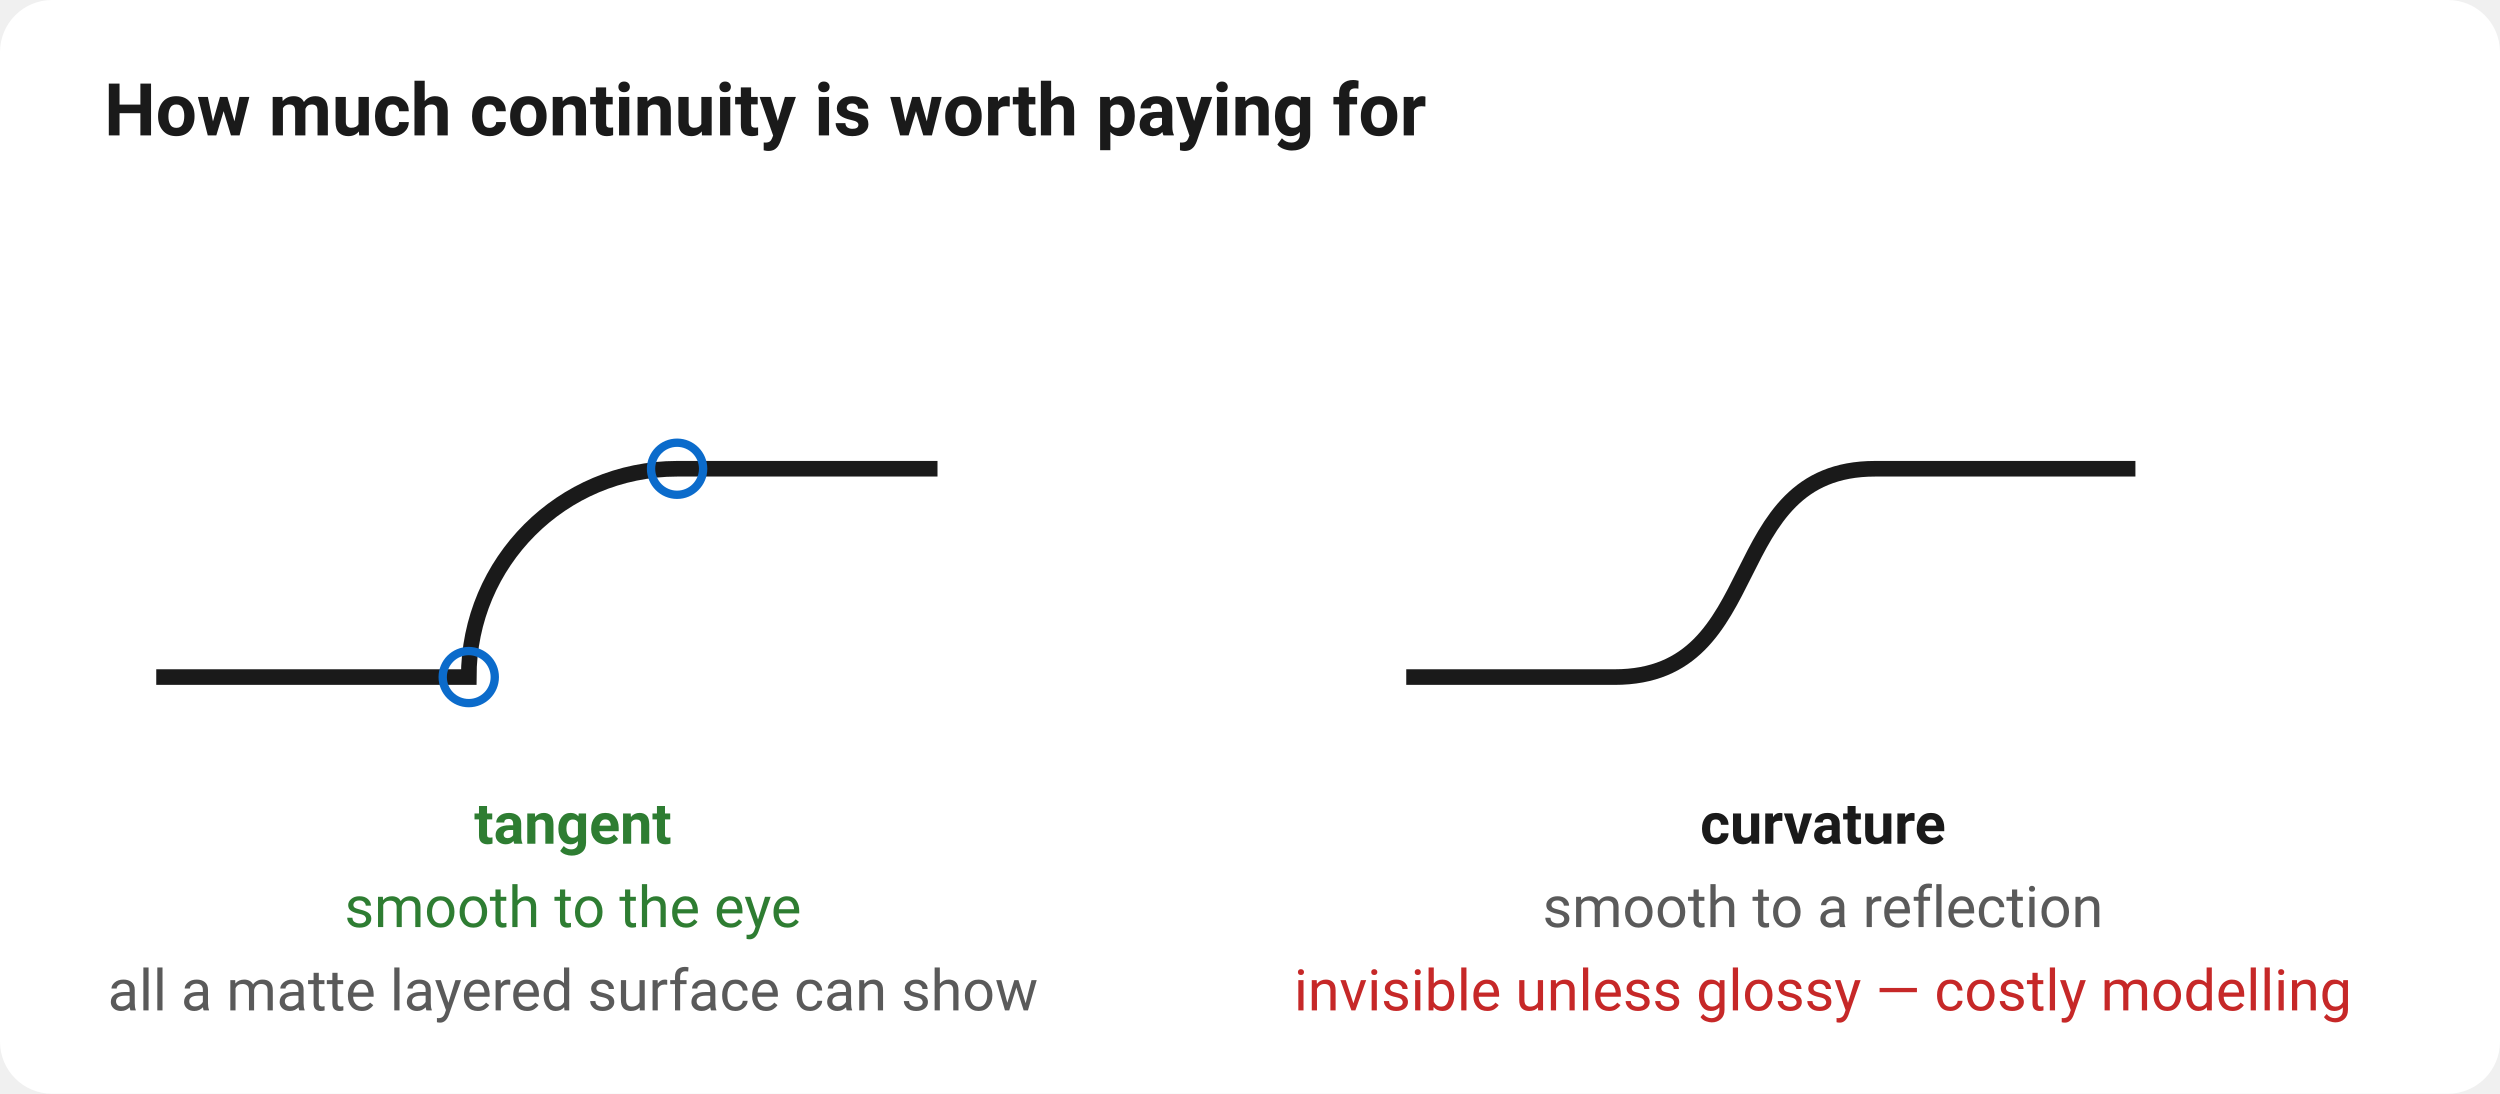
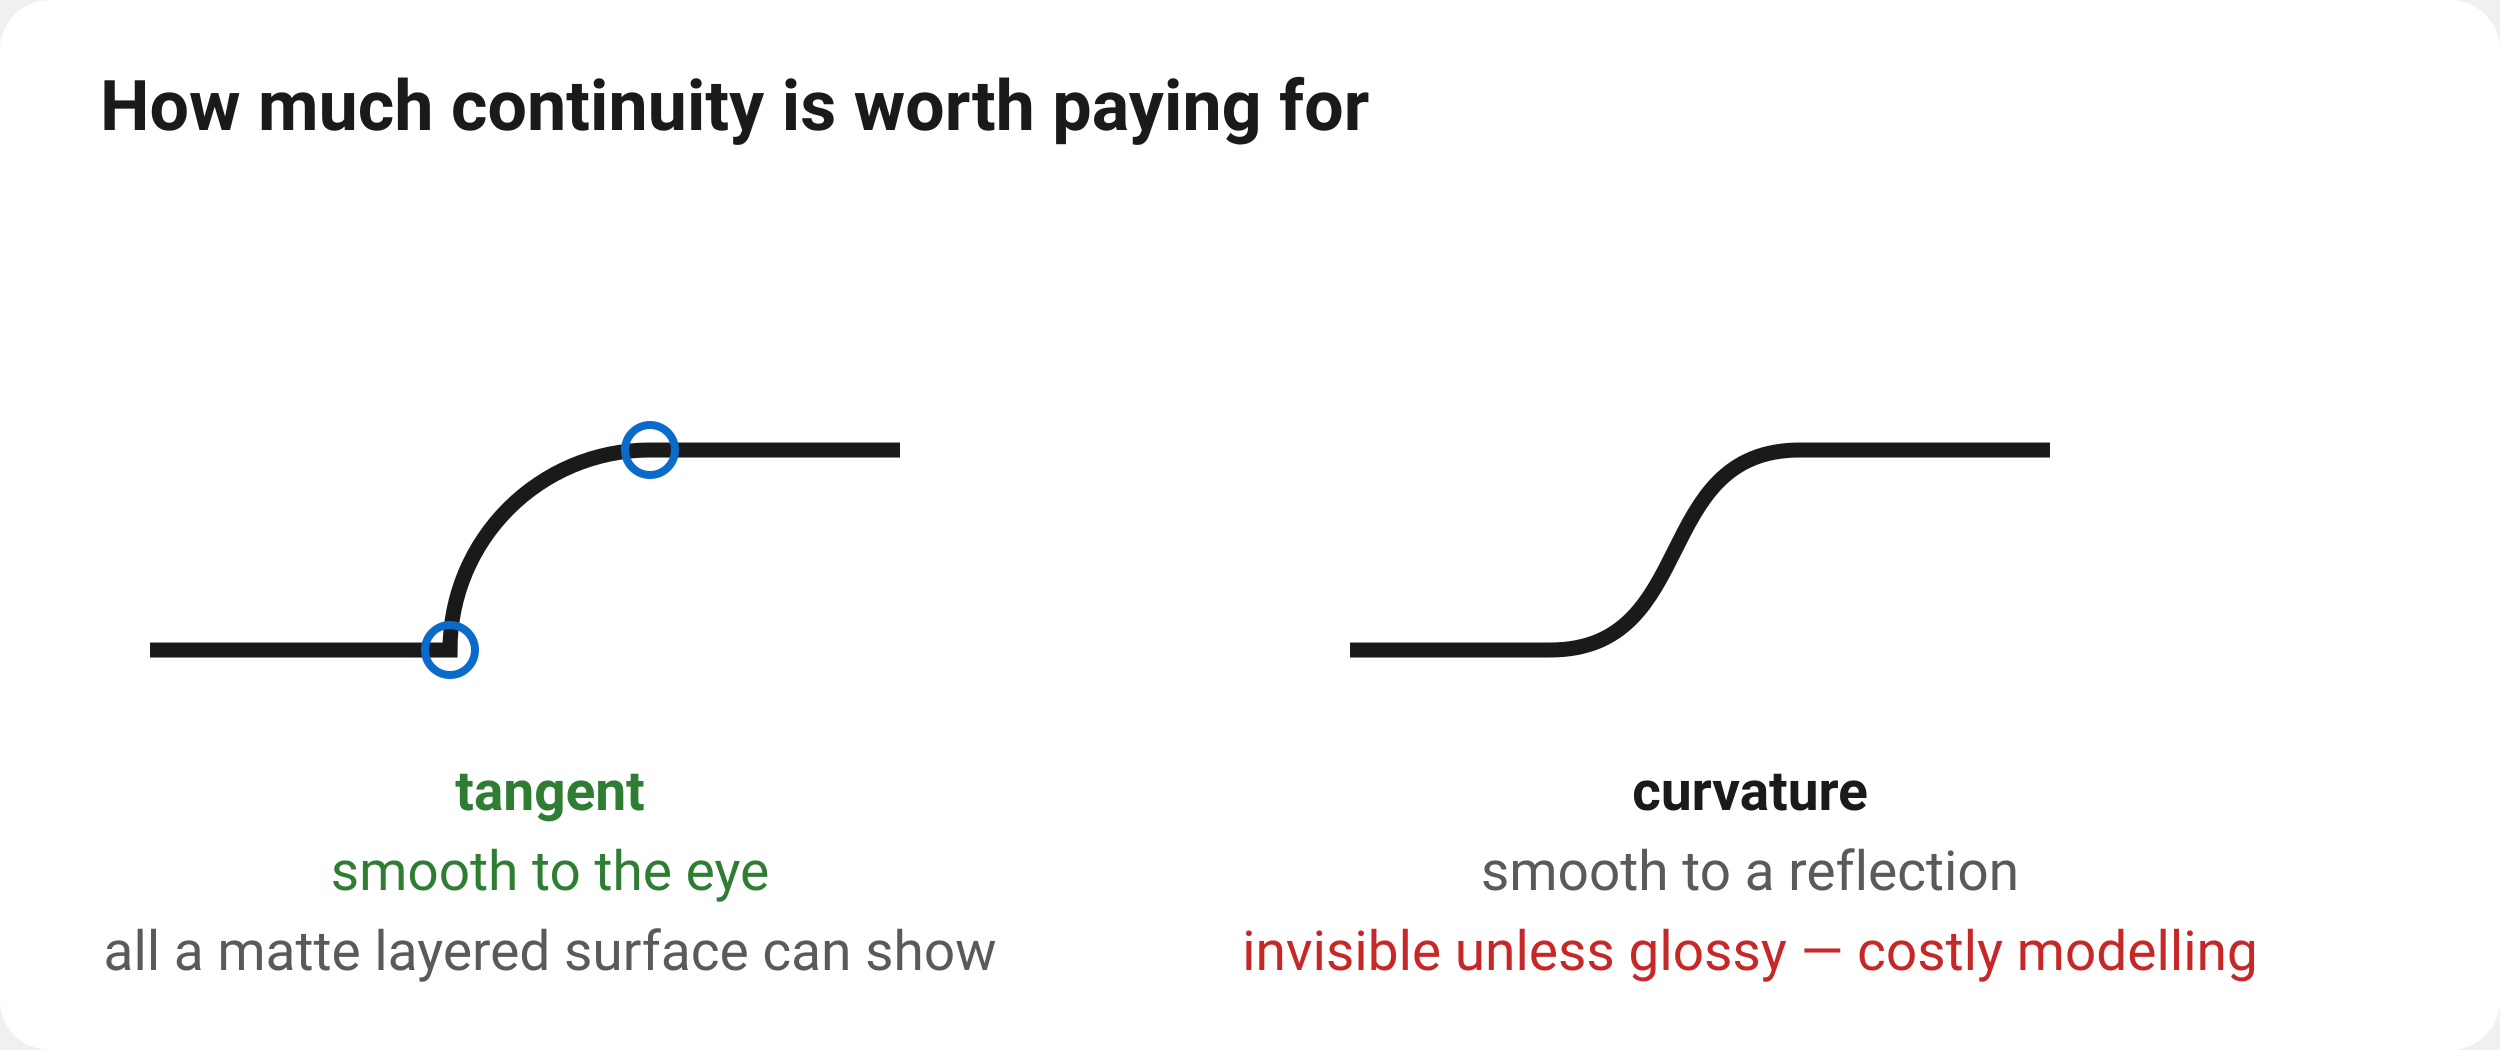
- <svg xmlns="http://www.w3.org/2000/svg" viewBox="0 0 480 210" width="480" height="210" role="img" aria-label="Tangent versus curvature continuity on a matte surface">
-   <rect x="0" y="0" width="480" height="210" rx="10" fill="#ffffff" />
+ <svg xmlns="http://www.w3.org/2000/svg" viewBox="0 0 500 210" width="500" height="210" role="img" aria-label="Tangent versus curvature continuity on a matte surface">
+   <rect x="0" y="0" width="500" height="210" rx="10" fill="#ffffff" />
  <g font-family="system-ui, -apple-system, Segoe UI, Roboto, sans-serif" font-size="11" fill="#1a1a1a">
    <text x="20" y="26" font-size="14" font-weight="600">How much continuity is worth paying for</text>
    <path d="M30 130 h60 a40 40 0 0 1 40 -40 h50" fill="none" stroke="#1a1a1a" stroke-width="3" />
    <circle cx="90" cy="130" r="5" fill="none" stroke="#0b6bcb" stroke-width="1.6" />
    <circle cx="130" cy="90" r="5" fill="none" stroke="#0b6bcb" stroke-width="1.6" />
    <text x="110" y="162" text-anchor="middle" font-weight="600" fill="#2e7d32">tangent</text>
    <text x="110" y="178" text-anchor="middle" fill="#2e7d32">smooth to the eye</text>
    <text x="110" y="194" text-anchor="middle" fill="#5a5a5a">all a matte layered surface can show</text>
    <path d="M270 130 h40 c 30 0 20 -40 50 -40 h50" fill="none" stroke="#1a1a1a" stroke-width="3" />
    <text x="350" y="162" text-anchor="middle" font-weight="600">curvature</text>
    <text x="350" y="178" text-anchor="middle" fill="#5a5a5a">smooth to a reflection</text>
    <text x="350" y="194" text-anchor="middle" fill="#c62828">invisible unless glossy — costly modelling</text>
  </g>
</svg>
